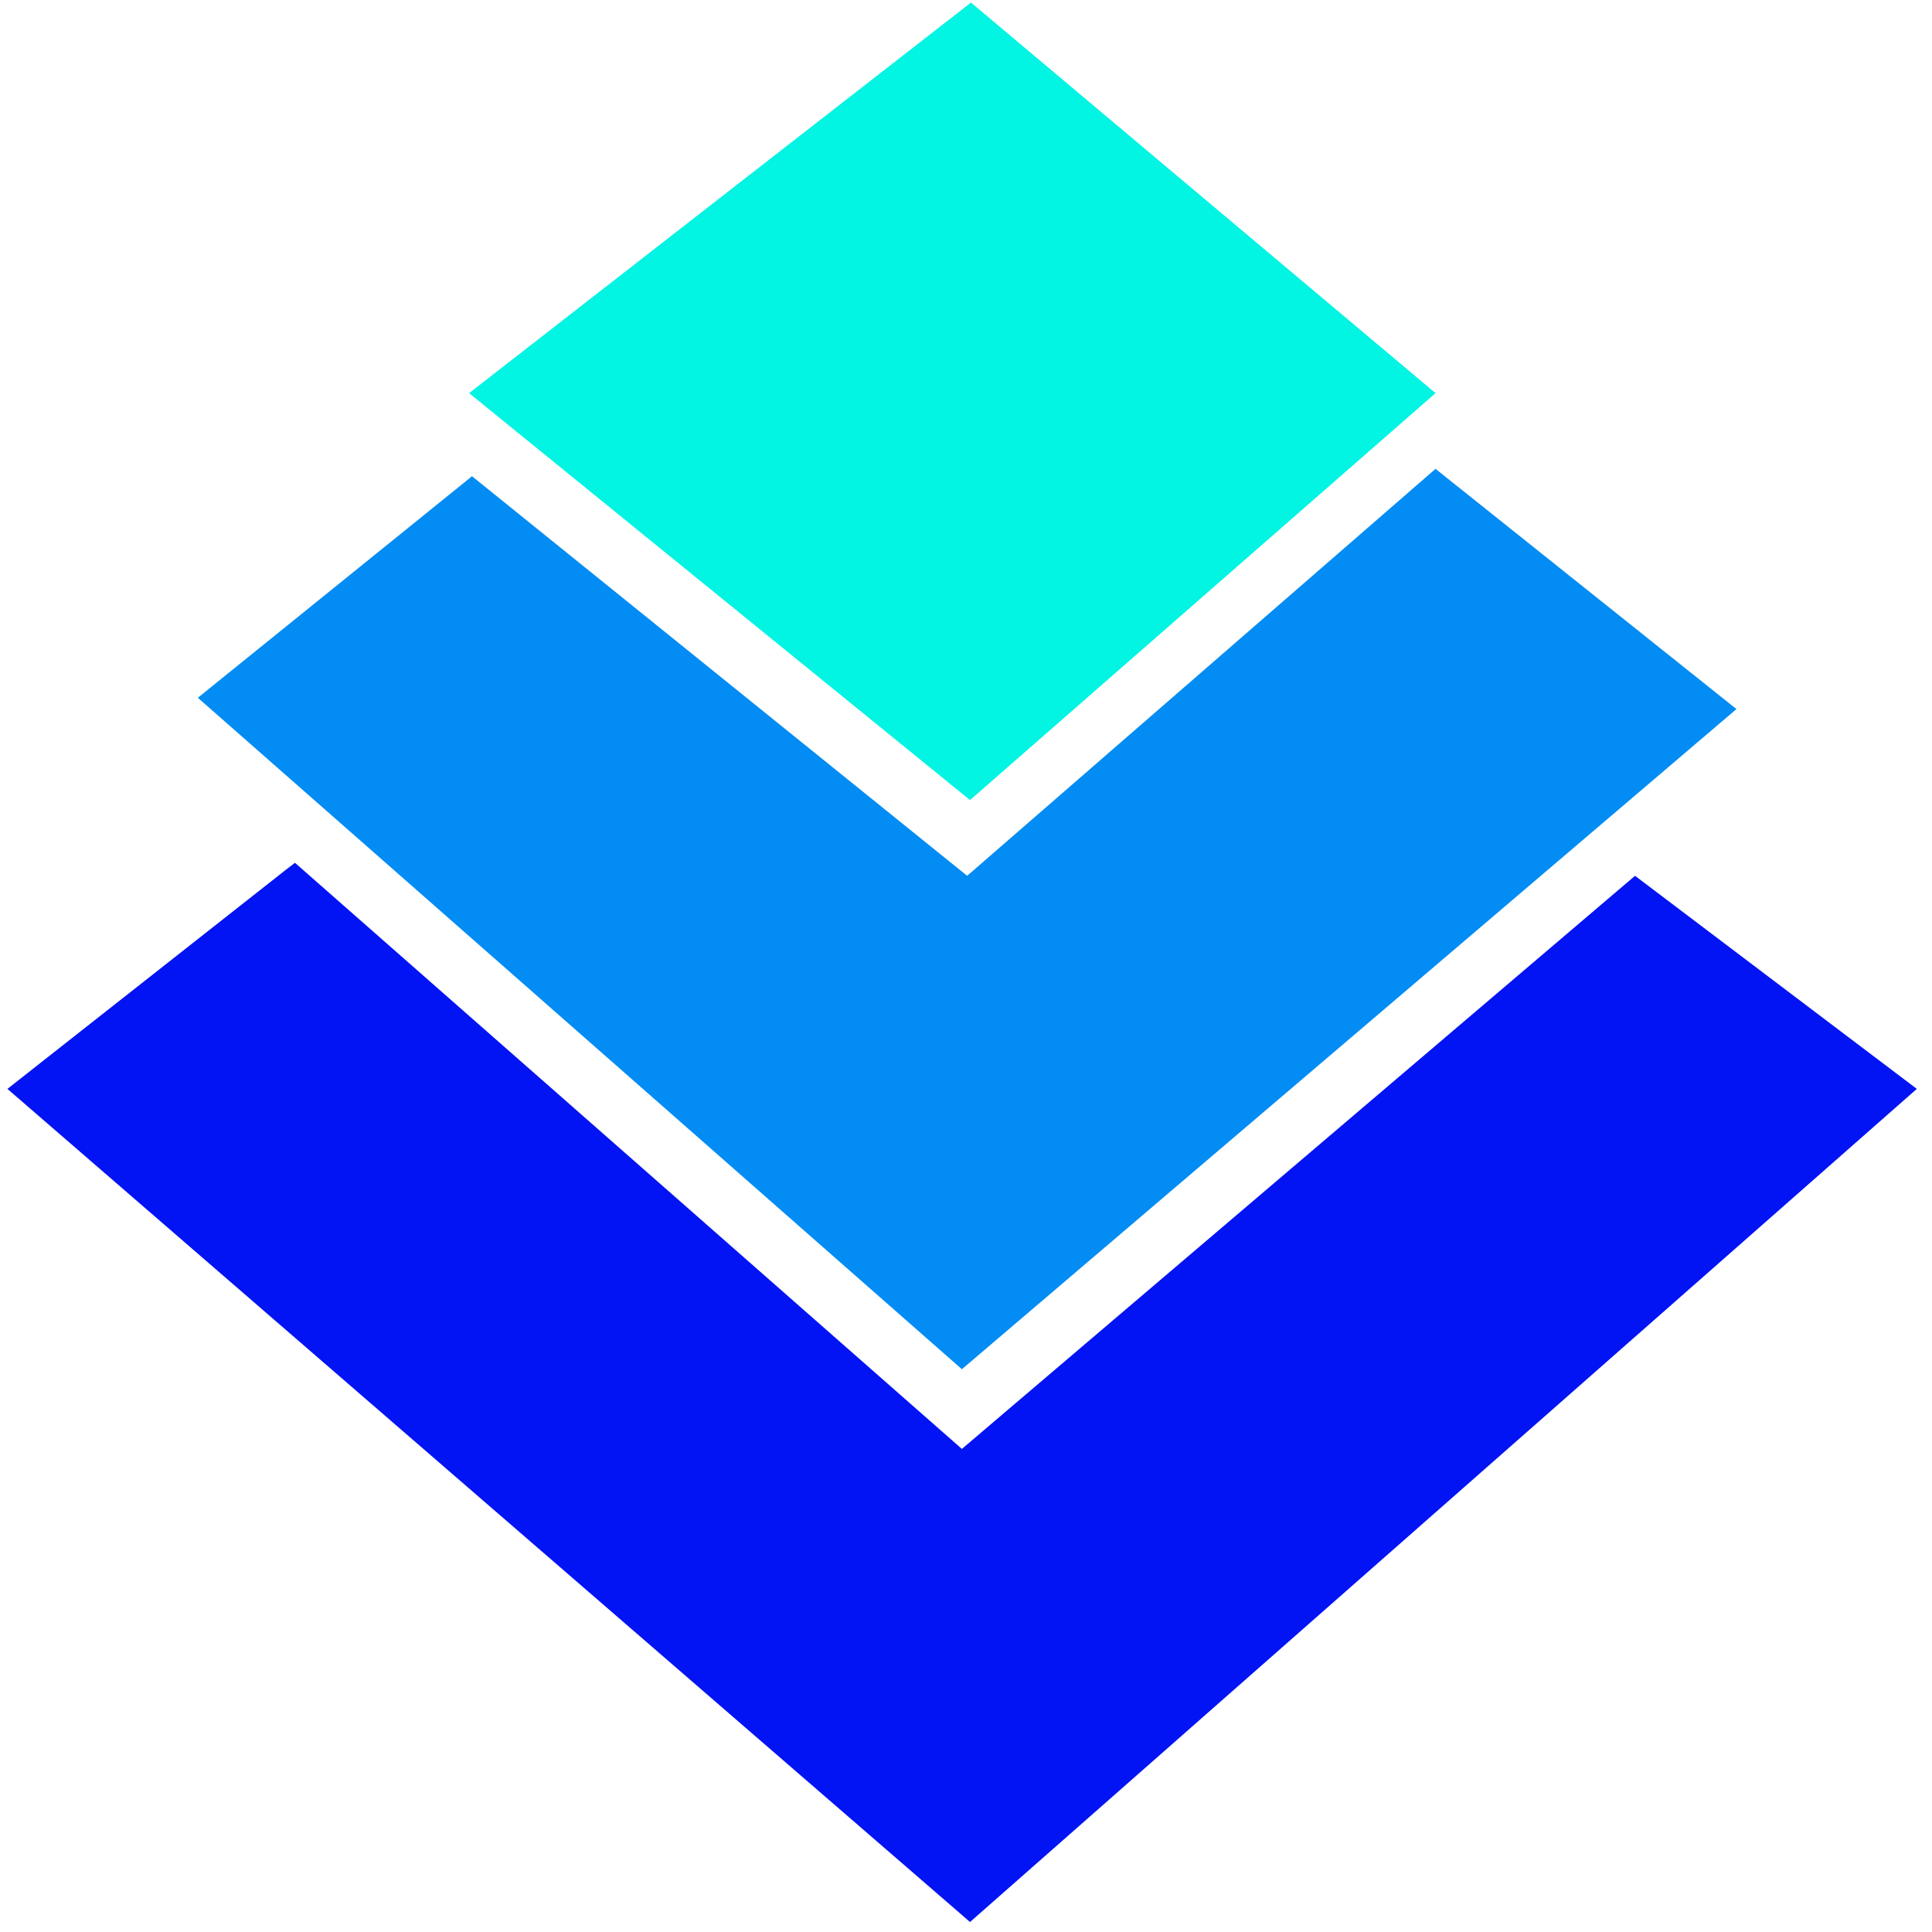
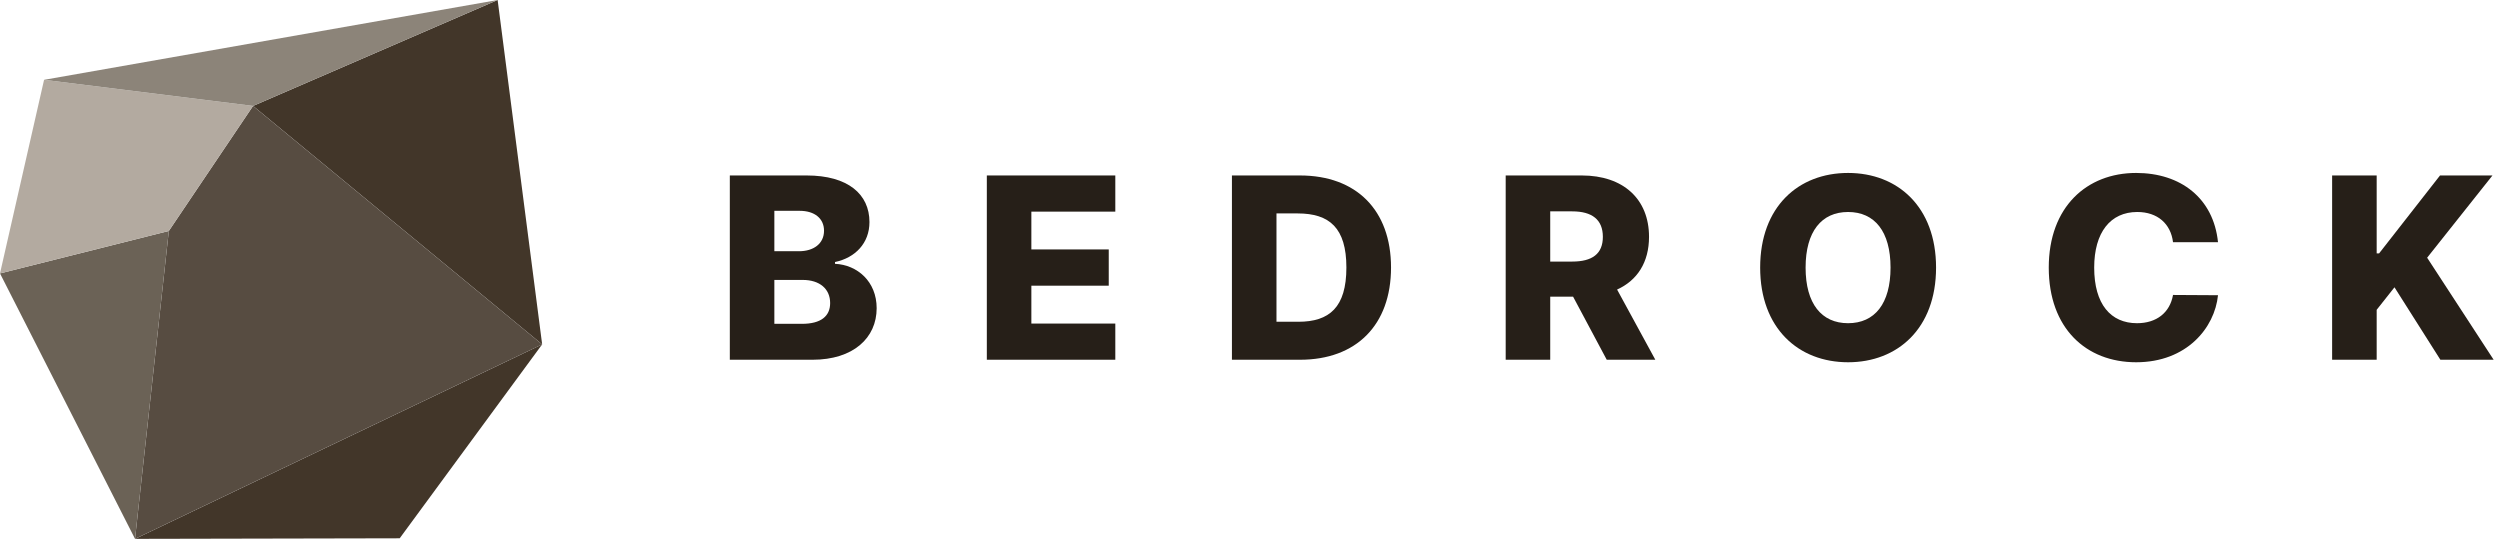
- <svg xmlns="http://www.w3.org/2000/svg" width="260" height="260">
-   <g>
-     <rect fill="none" id="canvas_background" height="262" width="262" y="-1" x="-1" />
-     <g display="none" overflow="visible" y="0" x="0" height="100%" width="100%" id="canvasGrid">
-       <rect fill="url(#gridpattern)" stroke-width="0" y="0" x="0" height="100%" width="100%" />
-     </g>
-   </g>
-   <g>
-     <g stroke="null" id="svg_7">
-       <polygon stroke="null" id="svg_4" fill="#02f4e3" points="130.67,0.345 63.131,52.905 130.541,107.67 193.187,52.905 " />
-       <polygon stroke="null" id="svg_5" fill="#028cf4" points="63.517,64.086 62.68,64.77 26.625,93.903 129.446,184.265 233.684,95.424 193.187,63.097 130.155,117.862 " />
-       <polygon stroke="null" id="svg_6" fill="#0213f4" points="39.695,116.113 38.6,116.95 1,146.538 130.541,258.655 257.957,146.538 220.035,117.862 129.446,194.99 " />
+ <svg xmlns="http://www.w3.org/2000/svg" width="167px" height="36px" viewBox="0 0 167 36" version="1.1">
+   <g id="Landing" stroke="none" stroke-width="1" fill="none" fill-rule="evenodd">
+     <g id="04-Landing---Real-Text" transform="translate(-170, -62)">
+       <g id="Group-4" transform="translate(170, 62)">
+         <path d="M53.566,21.632 C54.852,21.632 55.454,21.115 55.454,20.244 C55.454,19.3 54.757,18.699 53.62,18.699 L51.727,18.699 L51.727,21.632 L53.566,21.632 Z M53.374,16.782 C54.348,16.782 55.045,16.277 55.045,15.412 C55.045,14.594 54.414,14.083 53.422,14.083 L51.727,14.083 L51.727,16.782 L53.374,16.782 Z M48.752,11.721 L53.885,11.721 C56.65,11.721 58.08,12.977 58.08,14.834 C58.08,16.241 57.131,17.221 55.778,17.503 L55.778,17.623 C57.269,17.69 58.561,18.807 58.561,20.586 C58.561,22.576 56.998,24.031 54.276,24.031 L48.752,24.031 L48.752,11.721 Z" id="Fill-1" fill="#261F18" />
+         <polygon id="Fill-3" fill="#261F18" points="65.92 11.721 74.503 11.721 74.503 14.137 68.895 14.137 68.895 16.662 74.064 16.662 74.064 19.084 68.895 19.084 68.895 21.614 74.503 21.614 74.503 24.03 65.92 24.03" />
+         <path d="M86.73,21.494 C88.803,21.494 89.939,20.533 89.939,17.87 C89.939,15.219 88.803,14.257 86.687,14.257 L85.269,14.257 L85.269,21.494 L86.73,21.494 Z M82.293,24.031 L82.293,11.721 L86.838,11.721 C90.594,11.721 92.921,14.029 92.921,17.87 C92.921,21.716 90.594,24.031 86.843,24.031 L82.293,24.031 Z" id="Fill-5" fill="#261F18" />
+         <path d="M105.022,17.473 C106.356,17.473 107.071,16.962 107.071,15.82 C107.071,14.678 106.356,14.119 105.022,14.119 L103.555,14.119 L103.555,17.473 L105.022,17.473 Z M100.58,11.721 L105.665,11.721 C108.43,11.721 110.155,13.29 110.155,15.82 C110.155,17.521 109.373,18.729 108.021,19.342 L110.576,24.031 L107.33,24.031 L105.082,19.817 L103.555,19.817 L103.555,24.031 L100.58,24.031 L100.58,11.721 Z" id="Fill-7" fill="#261F18" />
+         <path d="M123.451,14.161 C121.678,14.161 120.614,15.466 120.614,17.876 C120.614,20.286 121.678,21.59 123.451,21.59 C125.23,21.59 126.288,20.286 126.288,17.876 C126.288,15.466 125.23,14.161 123.451,14.161 M123.451,24.199 C120.133,24.199 117.579,21.927 117.579,17.876 C117.579,13.807 120.133,11.553 123.451,11.553 C126.757,11.553 129.329,13.807 129.329,17.876 C129.329,21.945 126.757,24.199 123.451,24.199" id="Fill-9" fill="#261F18" />
+         <path d="M145.158,16.181 C145.008,14.949 144.123,14.161 142.771,14.161 C140.974,14.161 139.892,15.526 139.892,17.876 C139.892,20.322 140.998,21.59 142.753,21.59 C144.057,21.59 144.947,20.887 145.158,19.703 L148.163,19.721 C147.94,21.903 146.071,24.199 142.693,24.199 C139.351,24.199 136.857,21.927 136.857,17.876 C136.857,13.807 139.411,11.553 142.693,11.553 C145.668,11.553 147.862,13.235 148.163,16.181 L145.158,16.181 Z" id="Fill-11" fill="#261F18" />
+         <polygon id="Fill-13" fill="#261F18" points="155.786 11.721 158.762 11.721 158.762 16.926 158.924 16.926 162.993 11.721 166.497 11.721 162.133 17.215 166.575 24.03 163.017 24.03 159.951 19.192 158.762 20.695 158.762 24.03 155.786 24.03" />
+         <g id="Group-7" transform="translate(-0, 0)">
+           <polygon id="Fill-1" fill="#423629" points="9.02 35.996 26.699 35.958 36.215 23.005" />
+           <polygon id="Fill-2" fill="#423629" points="33.242 0 16.904 7.076 36.216 23.005" />
+           <polygon id="Fill-3" fill="#574C41" points="11.278 15.428 9.02 35.996 36.216 23.005 16.904 7.076" />
+           <polygon id="Fill-4" fill="#6B6256" points="0 18.264 9.02 35.996 11.278 15.428" />
+           <polygon id="Fill-5" fill="#B3AAA0" points="0 18.264 11.278 15.428 16.904 7.076 2.944 5.332" />
+           <polygon id="Fill-6" fill="#8C8479" points="33.242 0 2.944 5.332 16.904 7.076" />
+         </g>
+       </g>
    </g>
  </g>
</svg>
